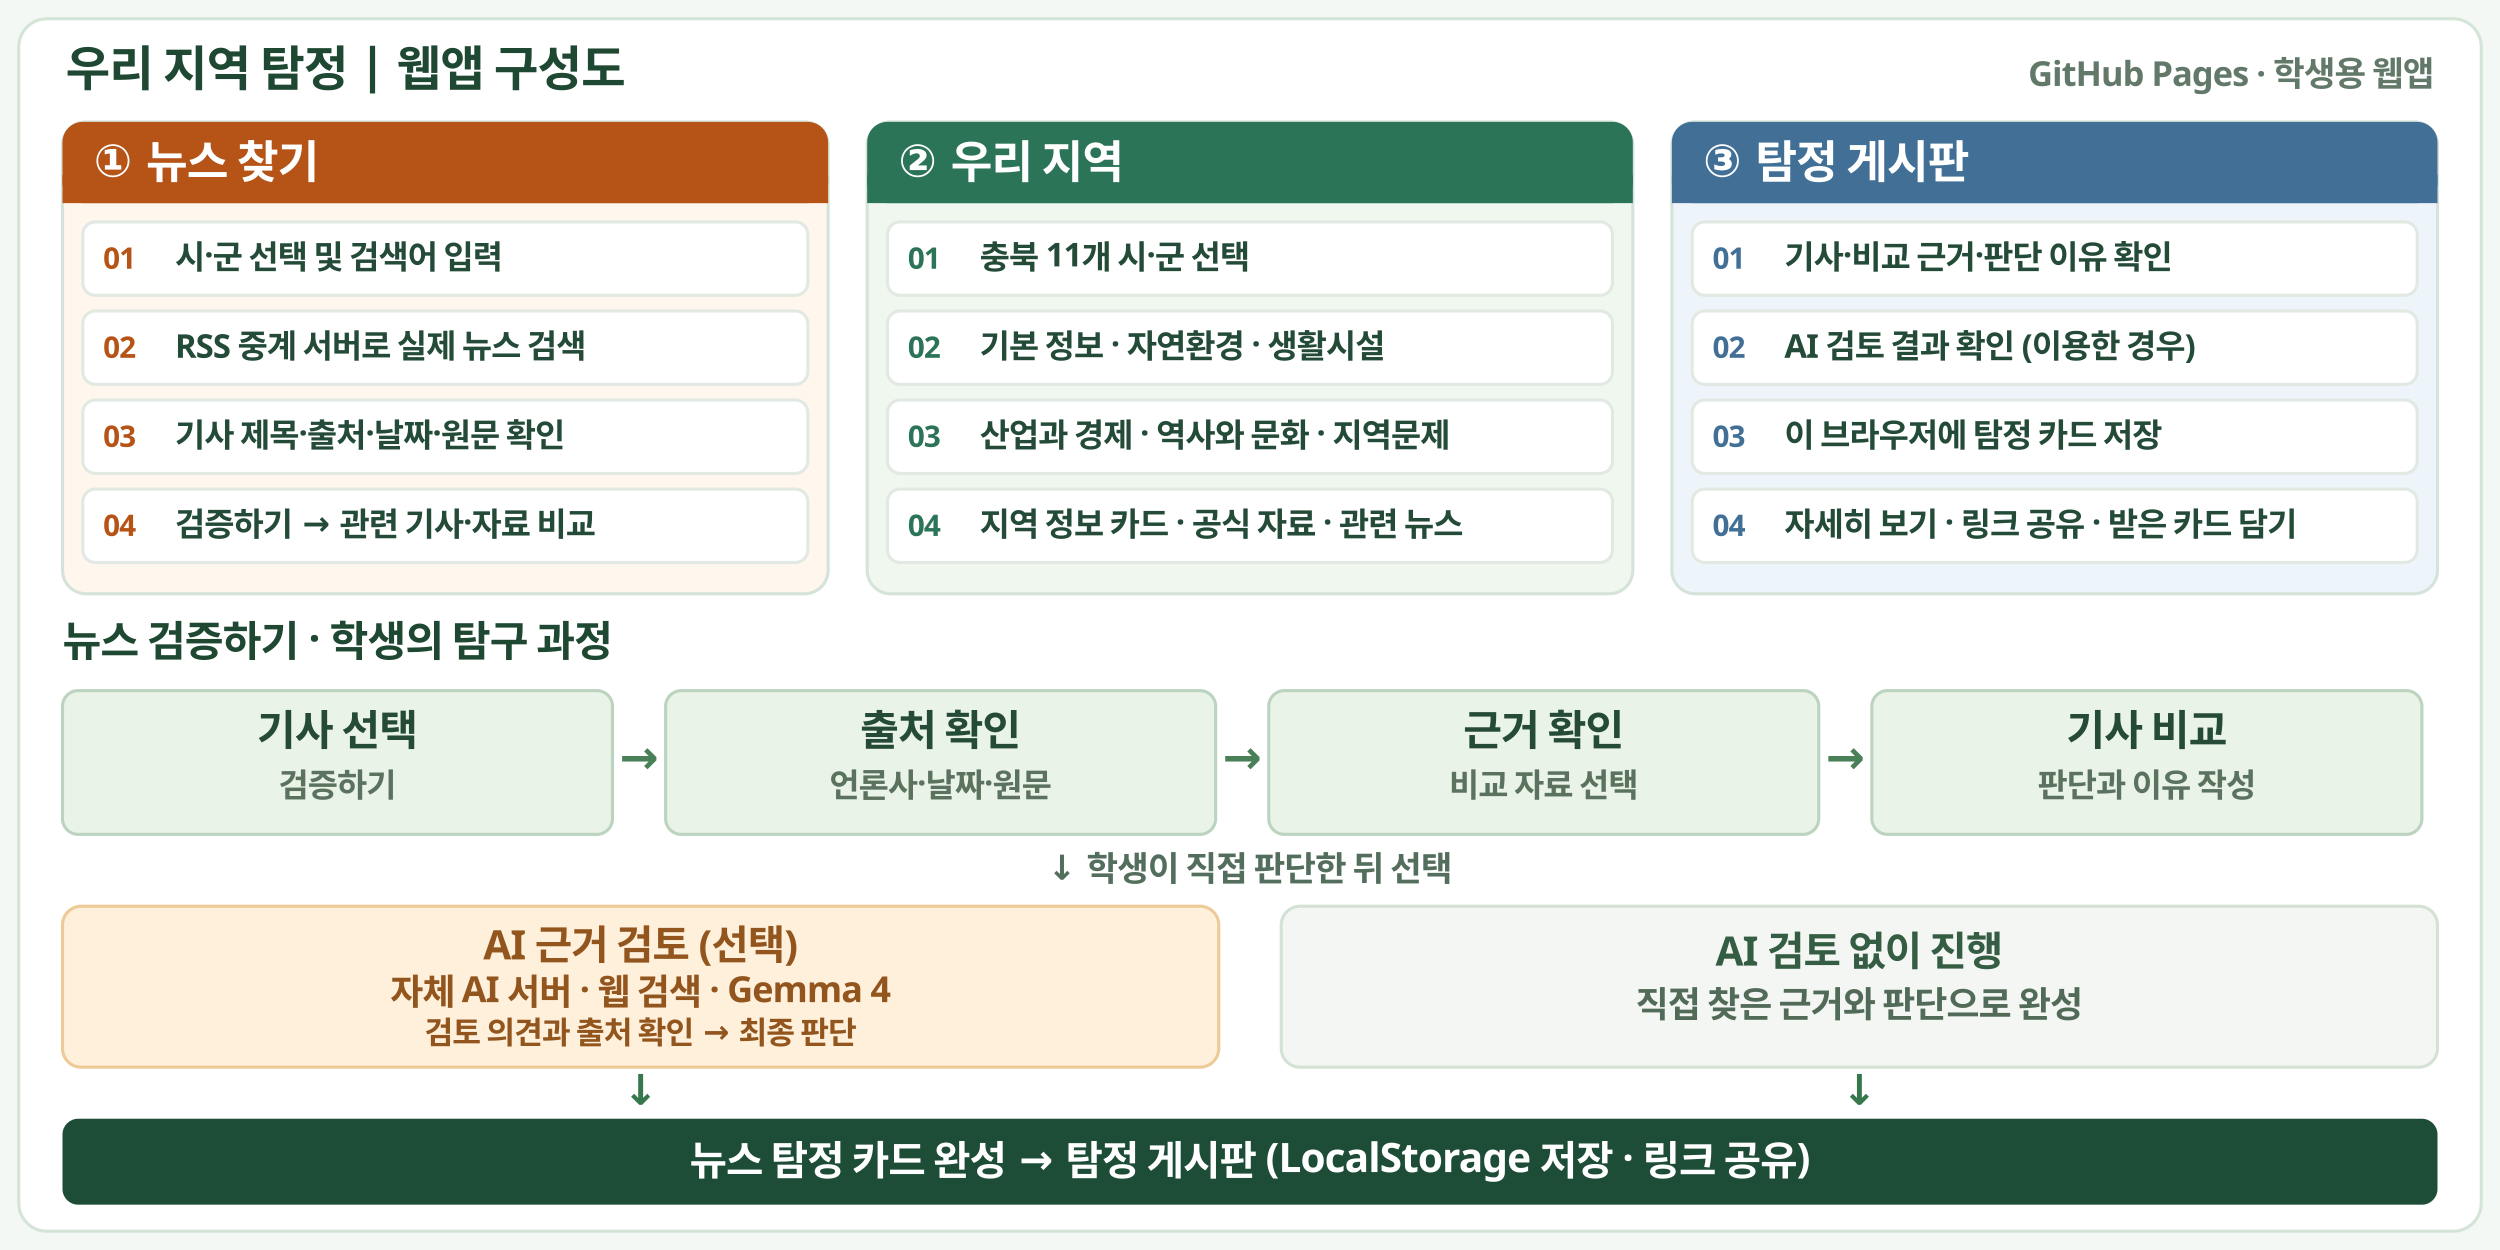
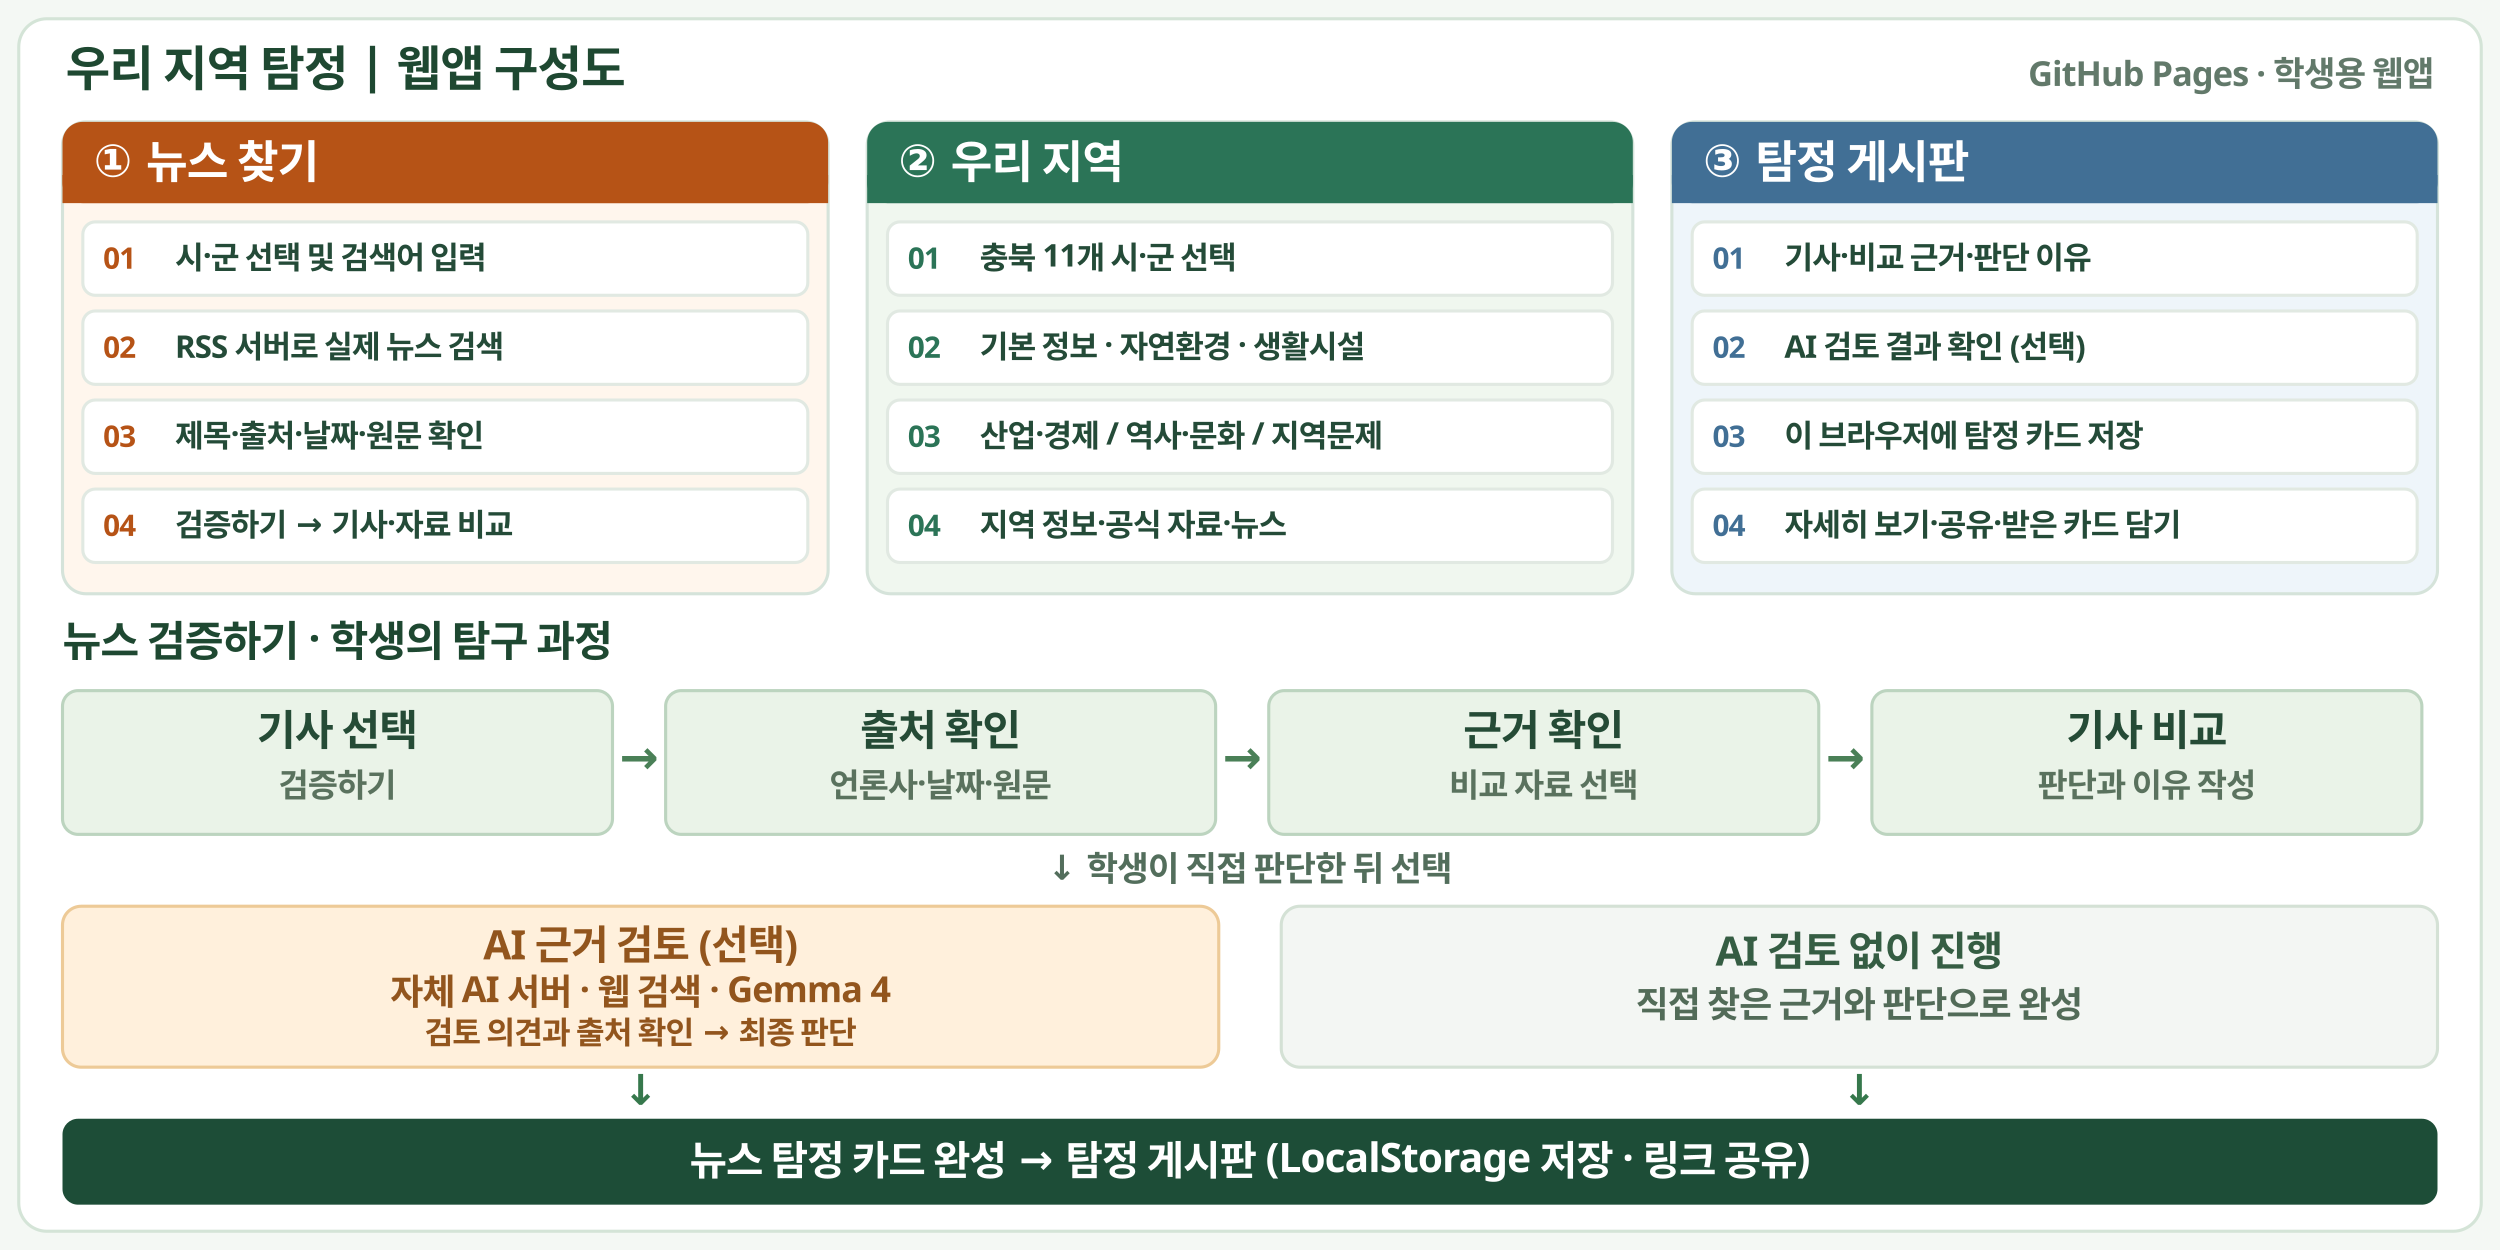
<svg xmlns="http://www.w3.org/2000/svg" width="1600" height="800" viewBox="0 0 1600 800" role="img" aria-label="우리 지역 탐정의 세 메뉴, 학생의 기사 검증, 선택적 AI 검토 및 카드 저장 흐름">
  <style>text{font-family:Pretendard,'Malgun Gothic','Apple SD Gothic Neo',sans-serif;letter-spacing:-.6px}</style>
  <rect x="0" y="0" width="1600" height="800" rx="0" fill="#f4f8f4" stroke="none" stroke-width="2" />
  <rect x="12" y="12" width="1576" height="776" rx="18" fill="#fff" stroke="#d4e4d7" stroke-width="2" />
  <text x="42" y="55" font-size="31" fill="#1e4831" font-weight="900" text-anchor="start">우리 지역 탐정 | 웹앱 구성도</text>
  <text x="1558" y="55" font-size="22" fill="#62796a" font-weight="650" text-anchor="end">GitHub Pages · 학생용 웹앱</text>
  <rect x="40" y="78" width="490" height="302" rx="15" fill="#fff6ed" stroke="#d5e3da" stroke-width="2" />
  <rect x="40" y="78" width="490" height="52" rx="13" fill="#b65316" stroke="none" stroke-width="2" />
  <rect x="40" y="112" width="490" height="18" rx="0" fill="#b65316" stroke="none" stroke-width="2" />
  <text x="60" y="113" font-size="29" fill="#fff" font-weight="900" text-anchor="start">① 뉴스 찾기</text>
  <rect x="53" y="142" width="464" height="47" rx="8" fill="#fff" stroke="#e1e9e2" stroke-width="2" />
  <text x="66" y="172" font-size="19" fill="#b65316" font-weight="900" text-anchor="start">01</text>
-   <text x="112" y="172" font-size="21" fill="#244b38" font-weight="740" text-anchor="start">시·군 선택 및 검색어 입력</text>
+   <text x="112" y="172" font-size="20" fill="#244b38" font-weight="740" text-anchor="start">시·군 선택 및 검색어 입력</text>
  <rect x="53" y="199" width="464" height="47" rx="8" fill="#fff" stroke="#e1e9e2" stroke-width="2" />
  <text x="66" y="229" font-size="19" fill="#b65316" font-weight="900" text-anchor="start">02</text>
-   <text x="112" y="229" font-size="21" fill="#244b38" font-weight="740" text-anchor="start">RSS 중계 서버로 실제 뉴스 검색</text>
+   <text x="112" y="229" font-size="20" fill="#244b38" font-weight="740" text-anchor="start">RSS 서버로 실제 뉴스 검색</text>
  <rect x="53" y="256" width="464" height="47" rx="8" fill="#fff" stroke="#e1e9e2" stroke-width="2" />
  <text x="66" y="286" font-size="19" fill="#b65316" font-weight="900" text-anchor="start">03</text>
-   <text x="112" y="286" font-size="21" fill="#244b38" font-weight="740" text-anchor="start">기사 제목·출처·날짜·원문 확인</text>
+   <text x="112" y="286" font-size="20" fill="#244b38" font-weight="740" text-anchor="start">제목·출처·날짜·원문 확인</text>
  <rect x="53" y="313" width="464" height="47" rx="8" fill="#fff" stroke="#e1e9e2" stroke-width="2" />
  <text x="66" y="343" font-size="19" fill="#b65316" font-weight="900" text-anchor="start">04</text>
-   <text x="112" y="343" font-size="21" fill="#244b38" font-weight="740" text-anchor="start">검증하기 → 관련 기사·자료 비교</text>
+   <text x="112" y="343" font-size="20" fill="#244b38" font-weight="740" text-anchor="start">검증하기 → 기사·자료 비교</text>
  <rect x="555" y="78" width="490" height="302" rx="15" fill="#f0f7ef" stroke="#d5e3da" stroke-width="2" />
  <rect x="555" y="78" width="490" height="52" rx="13" fill="#2b7457" stroke="none" stroke-width="2" />
  <rect x="555" y="112" width="490" height="18" rx="0" fill="#2b7457" stroke="none" stroke-width="2" />
  <text x="575" y="113" font-size="29" fill="#fff" font-weight="900" text-anchor="start">② 우리 지역</text>
  <rect x="568" y="142" width="464" height="47" rx="8" fill="#fff" stroke="#e1e9e2" stroke-width="2" />
  <text x="581" y="172" font-size="19" fill="#2b7457" font-weight="900" text-anchor="start">01</text>
-   <text x="627" y="172" font-size="21" fill="#244b38" font-weight="740" text-anchor="start">충북 11개 시·군 선택</text>
+   <text x="627" y="172" font-size="20" fill="#244b38" font-weight="740" text-anchor="start">충북 11개 시·군 선택</text>
  <rect x="568" y="199" width="464" height="47" rx="8" fill="#fff" stroke="#e1e9e2" stroke-width="2" />
  <text x="581" y="229" font-size="19" fill="#2b7457" font-weight="900" text-anchor="start">02</text>
-   <text x="627" y="229" font-size="21" fill="#244b38" font-weight="740" text-anchor="start">기본 정보 · 자연환경 · 생활시설</text>
+   <text x="627" y="229" font-size="20" fill="#244b38" font-weight="740" text-anchor="start">기본 정보 · 자연환경 · 생활시설</text>
  <rect x="568" y="256" width="464" height="47" rx="8" fill="#fff" stroke="#e1e9e2" stroke-width="2" />
  <text x="581" y="286" font-size="19" fill="#2b7457" font-weight="900" text-anchor="start">03</text>
-   <text x="627" y="286" font-size="21" fill="#244b38" font-weight="740" text-anchor="start">산업과 경제 · 역사와 문화 · 지역문제</text>
+   <text x="627" y="286" font-size="20" fill="#244b38" font-weight="740" text-anchor="start">산업·경제 / 역사·문화 / 지역문제</text>
  <rect x="568" y="313" width="464" height="47" rx="8" fill="#fff" stroke="#e1e9e2" stroke-width="2" />
  <text x="581" y="343" font-size="19" fill="#2b7457" font-weight="900" text-anchor="start">04</text>
-   <text x="627" y="343" font-size="21" fill="#244b38" font-weight="740" text-anchor="start">지역 정보 카드 · 공식 자료 · 관련 뉴스</text>
+   <text x="627" y="343" font-size="20" fill="#244b38" font-weight="740" text-anchor="start">지역 정보·공식 자료·뉴스</text>
  <rect x="1070" y="78" width="490" height="302" rx="15" fill="#eef5fa" stroke="#d5e3da" stroke-width="2" />
  <rect x="1070" y="78" width="490" height="52" rx="13" fill="#416f95" stroke="none" stroke-width="2" />
  <rect x="1070" y="112" width="490" height="18" rx="0" fill="#416f95" stroke="none" stroke-width="2" />
  <text x="1090" y="113" font-size="29" fill="#fff" font-weight="900" text-anchor="start">③ 탐정 게시판</text>
  <rect x="1083" y="142" width="464" height="47" rx="8" fill="#fff" stroke="#e1e9e2" stroke-width="2" />
  <text x="1096" y="172" font-size="19" fill="#416f95" font-weight="900" text-anchor="start">01</text>
-   <text x="1142" y="172" font-size="21" fill="#244b38" font-weight="740" text-anchor="start">기사·비교 근거·판단 이유 확인</text>
+   <text x="1142" y="172" font-size="20" fill="#244b38" font-weight="740" text-anchor="start">기사·비교 근거·판단 이유</text>
  <rect x="1083" y="199" width="464" height="47" rx="8" fill="#fff" stroke="#e1e9e2" stroke-width="2" />
  <text x="1096" y="229" font-size="19" fill="#416f95" font-weight="900" text-anchor="start">02</text>
-   <text x="1142" y="229" font-size="21" fill="#244b38" font-weight="740" text-anchor="start">AI 검토 결과 확인 (이용한 경우)</text>
+   <text x="1142" y="229" font-size="20" fill="#244b38" font-weight="740" text-anchor="start">AI 검토 결과 확인 (선택)</text>
  <rect x="1083" y="256" width="464" height="47" rx="8" fill="#fff" stroke="#e1e9e2" stroke-width="2" />
  <text x="1096" y="286" font-size="19" fill="#416f95" font-weight="900" text-anchor="start">03</text>
-   <text x="1142" y="286" font-size="21" fill="#244b38" font-weight="740" text-anchor="start">이 브라우저에 탐정 카드 저장</text>
+   <text x="1142" y="286" font-size="20" fill="#244b38" font-weight="740" text-anchor="start">이 브라우저에 탐정 카드 저장</text>
  <rect x="1083" y="313" width="464" height="47" rx="8" fill="#fff" stroke="#e1e9e2" stroke-width="2" />
  <text x="1096" y="343" font-size="19" fill="#416f95" font-weight="900" text-anchor="start">04</text>
-   <text x="1142" y="343" font-size="21" fill="#244b38" font-weight="740" text-anchor="start">자세히 보기 · 링크 공유 · 받은 카드 담기</text>
+   <text x="1142" y="343" font-size="20" fill="#244b38" font-weight="740" text-anchor="start">자세히 보기·공유·받은 카드 담기</text>
  <text x="40" y="420" font-size="27" fill="#1e4831" font-weight="900" text-anchor="start">뉴스 검증하기 · 학생의 탐구 과정</text>
  <rect x="40" y="442" width="352" height="92" rx="10" fill="#eaf3e8" stroke="#bcd4bf" stroke-width="2" />
  <text x="216" y="477" font-size="27" fill="#254b36" font-weight="900" text-anchor="middle">기사 선택</text>
  <text x="216" y="510" font-size="21" fill="#5a725e" font-weight="650" text-anchor="middle">검증하기</text>
  <text x="409" y="495" font-size="30" fill="#4a8057" font-weight="900" text-anchor="middle">→</text>
  <rect x="426" y="442" width="352" height="92" rx="10" fill="#eaf3e8" stroke="#bcd4bf" stroke-width="2" />
  <text x="602" y="477" font-size="27" fill="#254b36" font-weight="900" text-anchor="middle">출처 확인</text>
  <text x="602" y="510" font-size="21" fill="#5a725e" font-weight="650" text-anchor="middle">언론사·날짜·원문</text>
  <text x="795" y="495" font-size="30" fill="#4a8057" font-weight="900" text-anchor="middle">→</text>
  <rect x="812" y="442" width="352" height="92" rx="10" fill="#eaf3e8" stroke="#bcd4bf" stroke-width="2" />
  <text x="988" y="477" font-size="27" fill="#254b36" font-weight="900" text-anchor="middle">근거 확인</text>
  <text x="988" y="510" font-size="21" fill="#5a725e" font-weight="650" text-anchor="middle">비교 자료 선택</text>
  <text x="1181" y="495" font-size="30" fill="#4a8057" font-weight="900" text-anchor="middle">→</text>
  <rect x="1198" y="442" width="352" height="92" rx="10" fill="#eaf3e8" stroke="#bcd4bf" stroke-width="2" />
  <text x="1374" y="477" font-size="27" fill="#254b36" font-weight="900" text-anchor="middle">기사 비교</text>
  <text x="1374" y="510" font-size="21" fill="#5a725e" font-weight="650" text-anchor="middle">판단과 이유 작성</text>
  <text x="800" y="563" font-size="22" fill="#536e5c" font-weight="750" text-anchor="middle">↓ 학생이 직접 판단한 뒤 선택</text>
  <rect x="40" y="580" width="740" height="103" rx="12" fill="#fff0dc" stroke="#edca97" stroke-width="2" />
  <text x="410" y="614" font-size="26" fill="#92551d" font-weight="900" text-anchor="middle">AI 근거 검토 (선택)</text>
  <text x="410" y="643" font-size="23" fill="#92551d" font-weight="750" text-anchor="middle">자체 AI 서버 · 웹 검색 · Gemma 4</text>
  <text x="410" y="668" font-size="20" fill="#92551d" font-weight="650" text-anchor="middle">검토 의견과 출처 확인 → 최종 판단</text>
  <rect x="820" y="580" width="740" height="103" rx="12" fill="#f3f6f3" stroke="#d4e1d5" stroke-width="2" />
  <text x="1190" y="618" font-size="26" fill="#355d43" font-weight="900" text-anchor="middle">AI 검토 없이 진행</text>
  <text x="1190" y="651" font-size="23" fill="#526b58" font-weight="750" text-anchor="middle">직접 찾은 근거와 판단으로 완성</text>
  <text x="410" y="707" font-size="27" fill="#36784c" font-weight="900" text-anchor="middle">↓</text>
  <text x="1190" y="707" font-size="27" fill="#36784c" font-weight="900" text-anchor="middle">↓</text>
  <rect x="40" y="716" width="1520" height="55" rx="10" fill="#1d4d37" stroke="none" stroke-width="2" />
  <text x="800" y="752" font-size="26" fill="#fff" font-weight="850" text-anchor="middle">뉴스 탐정 카드 완성 → 탐정 게시판 (LocalStorage 저장 · 링크 공유)</text>
</svg>
